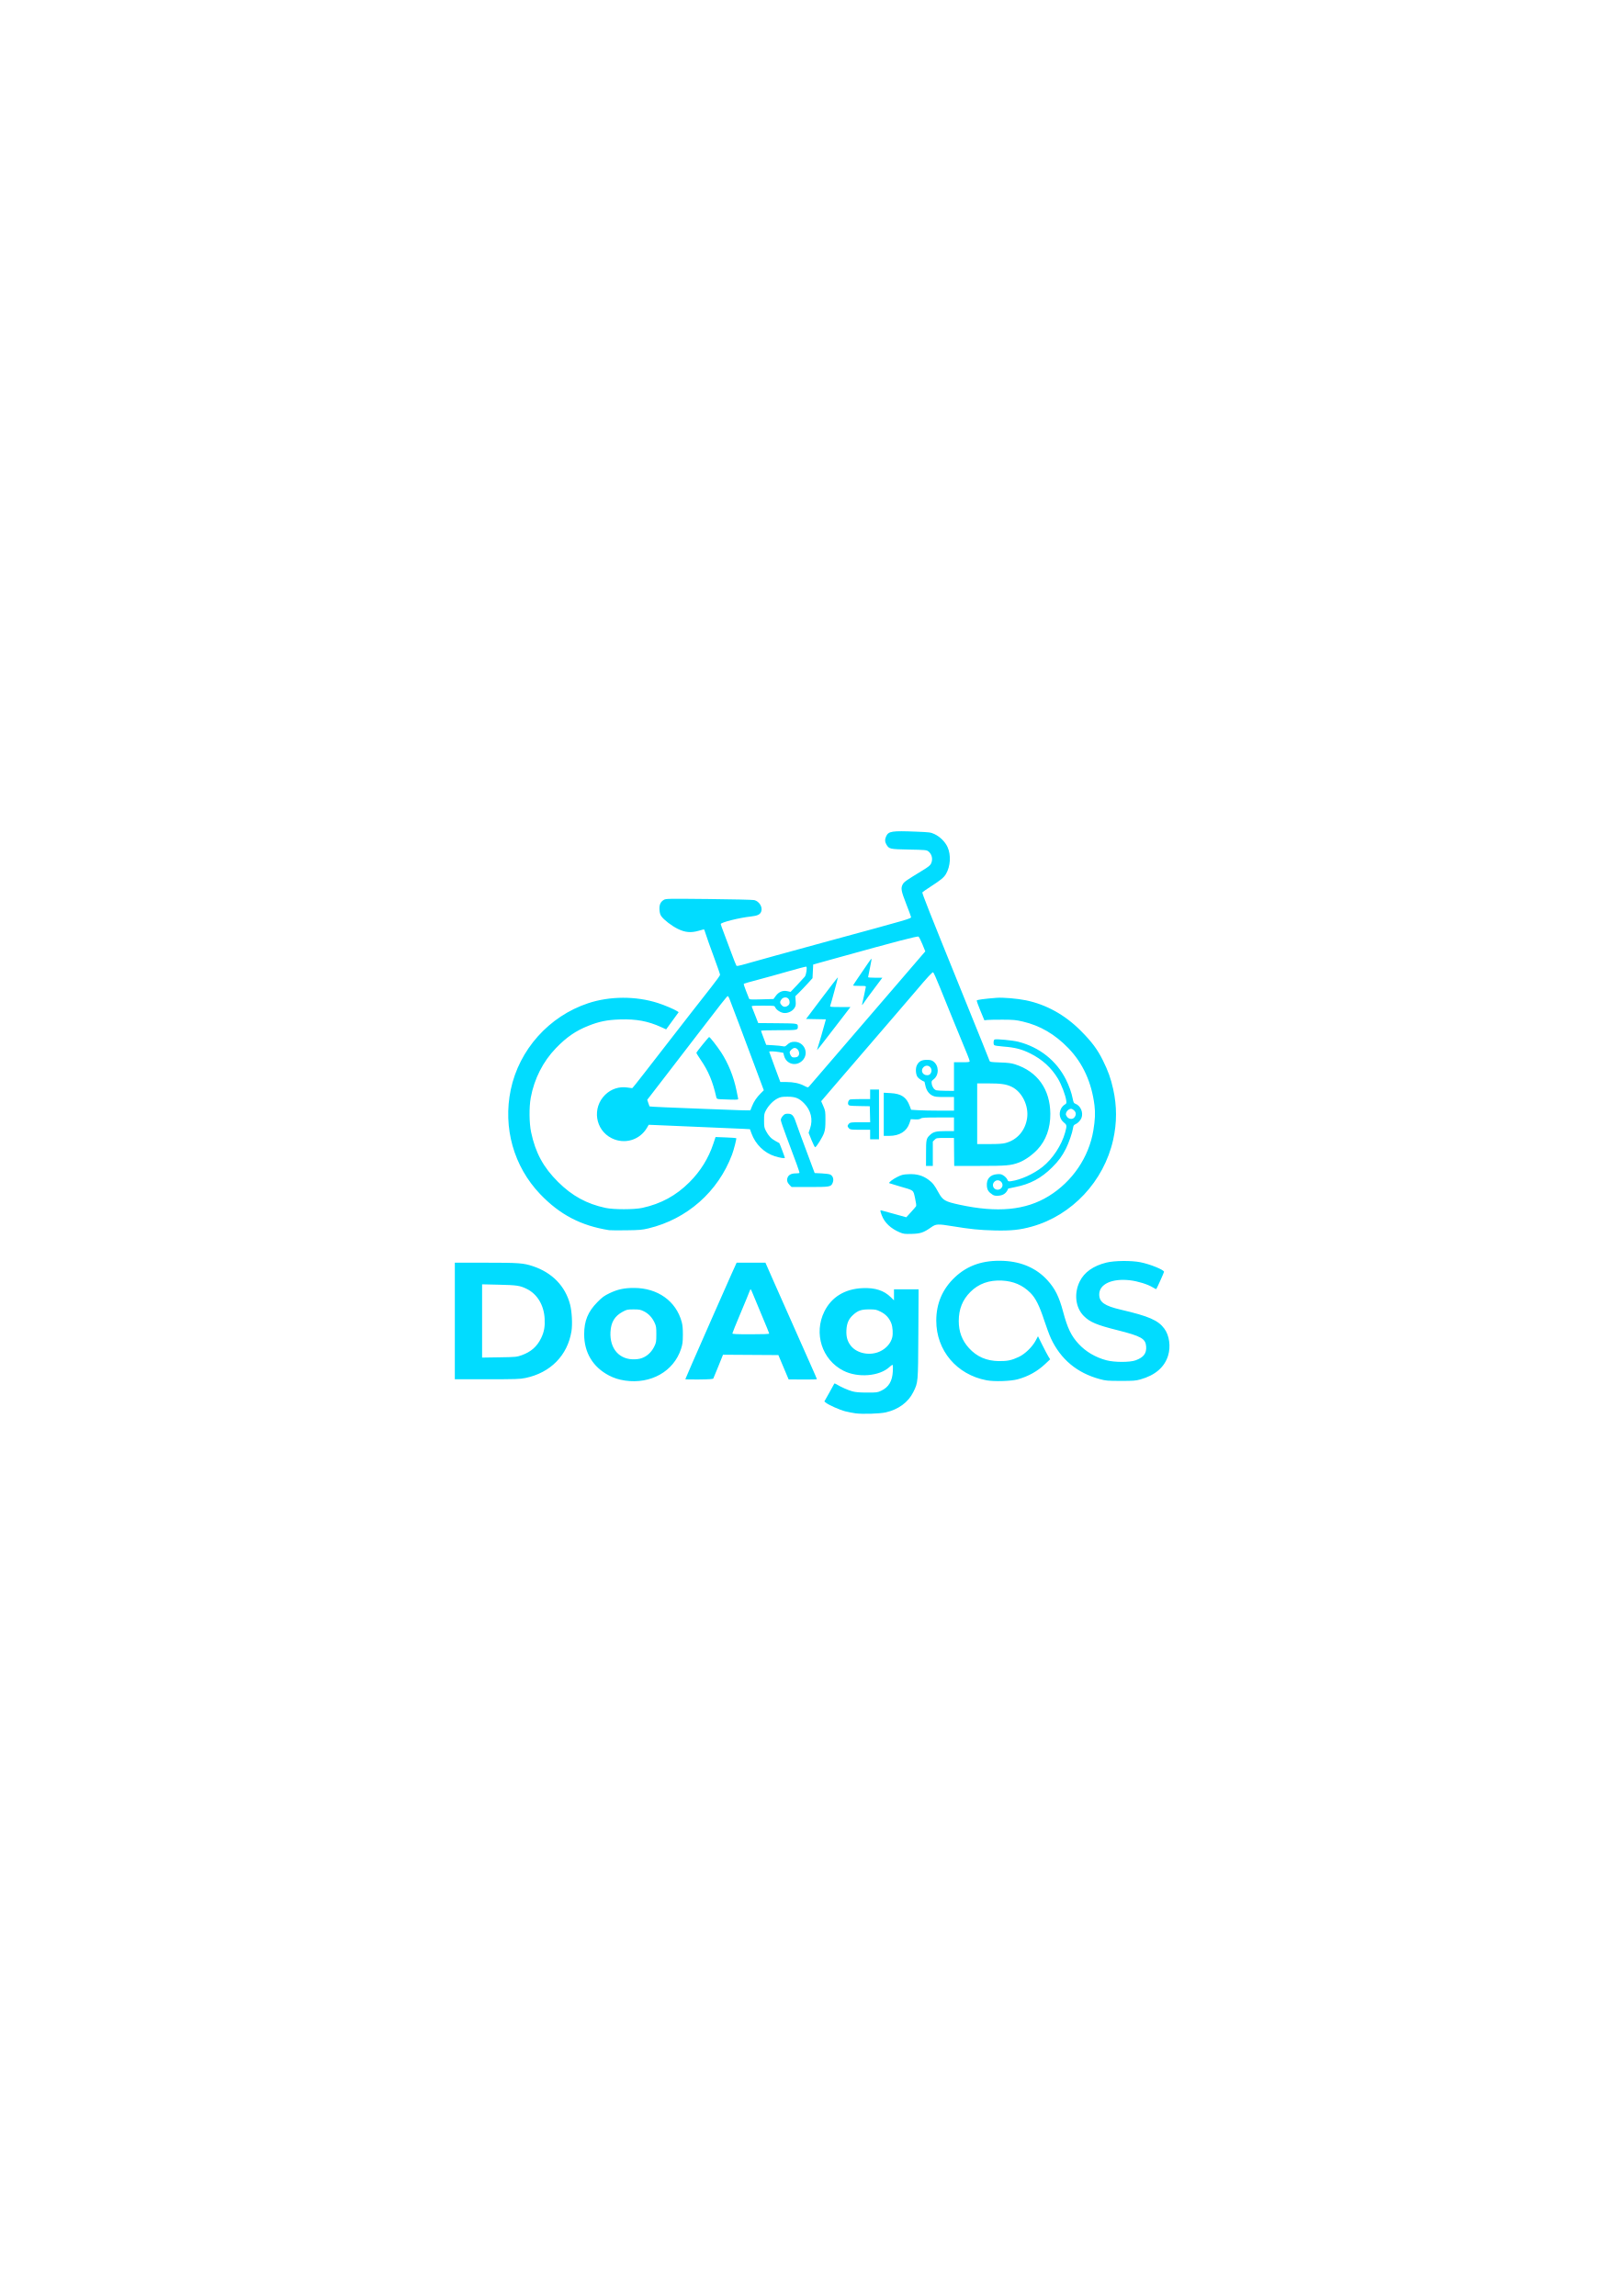
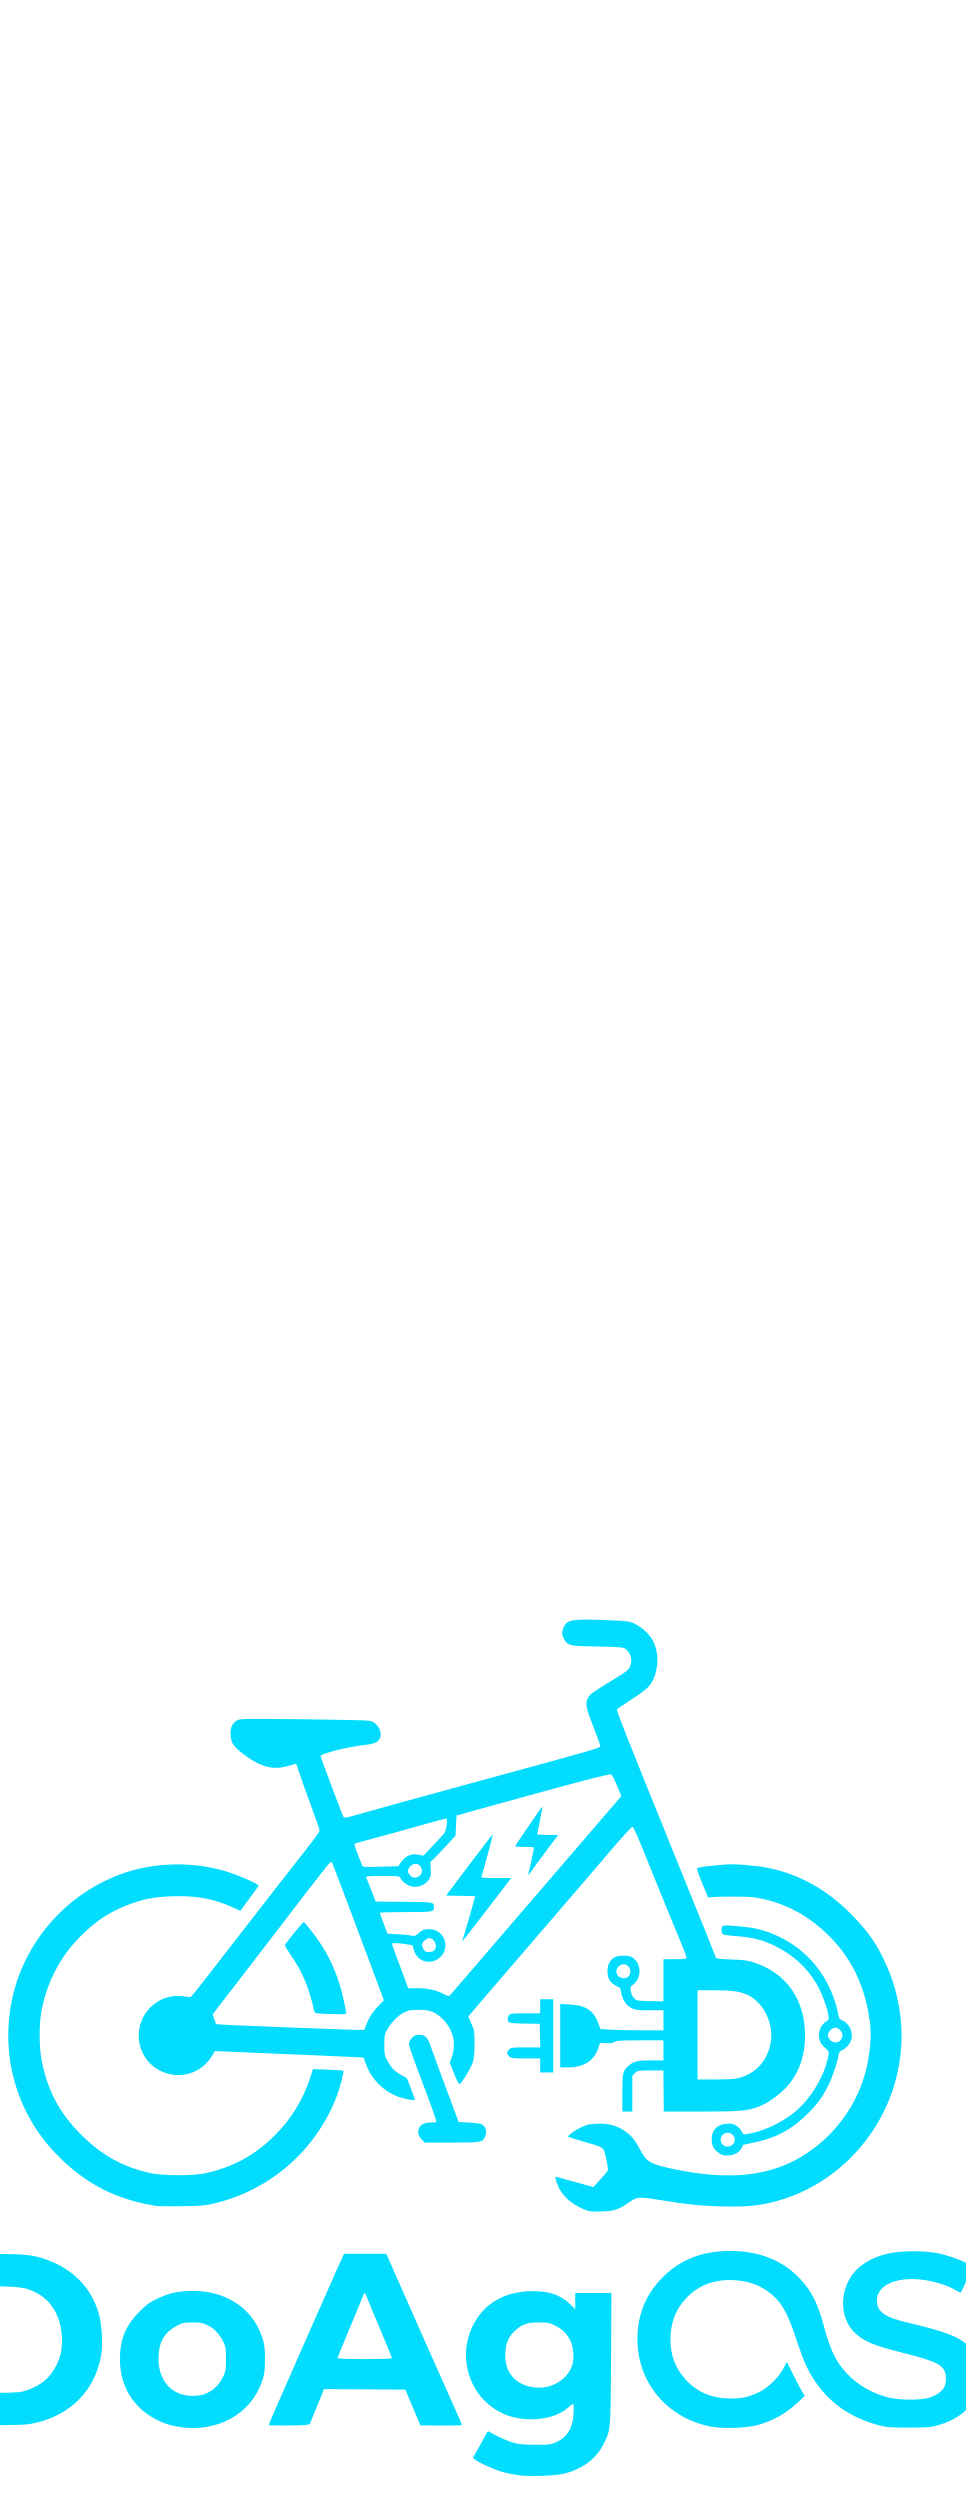
- <svg xmlns="http://www.w3.org/2000/svg" width="210mm" height="297mm" viewBox="0 0 210 297" version="1.1" id="svg1" xml:space="preserve">
-   <defs id="defs1" />
-   <g id="layer1">
-     <path style="fill:#01dcff;fill-opacity:1" d="m 110.64,182.821 c -0.34,-0.046 -0.928,-0.161 -1.307,-0.256 -0.713,-0.179 -2.155,-0.818 -2.512,-1.113 l -0.203,-0.168 0.62,-1.097 c 0.341,-0.603 0.636,-1.139 0.654,-1.19 0.021,-0.058 0.131,-0.033 0.288,0.066 0.53,0.332 1.51,0.767 2.062,0.916 0.422,0.113 0.922,0.155 1.896,0.157 1.245,0.003 1.352,-0.011 1.814,-0.228 0.985,-0.462 1.454,-1.239 1.52,-2.517 0.02,-0.381 0.017,-0.743 -0.006,-0.804 -0.027,-0.073 -0.178,0.014 -0.435,0.25 -1.299,1.198 -4.08,1.42 -5.945,0.474 -2.776,-1.407 -3.876,-4.826 -2.466,-7.668 0.926,-1.867 2.65,-2.919 4.945,-3.017 1.618,-0.07 2.759,0.3 3.656,1.184 l 0.401,0.396 V 167.49 166.776 h 1.592 1.592 l -0.033,5.755 c -0.036,6.408 -0.024,6.266 -0.657,7.55 -0.644,1.306 -1.918,2.244 -3.553,2.617 -0.781,0.178 -3.001,0.248 -3.925,0.123 z m 3.175,-8.011 c 0.81,-0.381 1.399,-1.057 1.582,-1.817 0.117,-0.482 0.061,-1.334 -0.117,-1.803 -0.263,-0.692 -0.717,-1.186 -1.399,-1.522 -0.55,-0.271 -0.653,-0.291 -1.475,-0.291 -1.017,0 -1.445,0.147 -2.07,0.712 -0.575,0.52 -0.822,1.084 -0.866,1.978 -0.043,0.868 0.14,1.49 0.602,2.051 0.81,0.982 2.474,1.289 3.744,0.692 z m -32.981,3.774 c -0.775,-0.113 -1.431,-0.321 -2.076,-0.659 -2.079,-1.089 -3.205,-2.963 -3.205,-5.328 0,-1.733 0.489,-2.924 1.705,-4.156 0.639,-0.647 0.876,-0.821 1.589,-1.163 1.024,-0.492 1.889,-0.678 3.149,-0.677 3.068,0.002 5.447,1.7 6.175,4.409 0.111,0.412 0.152,0.883 0.147,1.676 -0.006,0.938 -0.042,1.208 -0.238,1.808 -0.952,2.908 -3.909,4.577 -7.245,4.091 z m 2.448,-3.02 c 0.587,-0.287 1.059,-0.789 1.373,-1.457 0.209,-0.445 0.232,-0.598 0.232,-1.51 0,-0.912 -0.024,-1.064 -0.232,-1.51 -0.315,-0.672 -0.786,-1.17 -1.385,-1.464 -0.44,-0.216 -0.598,-0.245 -1.337,-0.244 -0.785,0.001 -0.873,0.021 -1.396,0.302 -1.039,0.561 -1.514,1.345 -1.582,2.612 -0.118,2.186 1.176,3.633 3.167,3.54 0.508,-0.024 0.793,-0.09 1.161,-0.27 z m 44.322,2.986 c -3.876,-0.734 -6.513,-3.859 -6.513,-7.717 0,-2.222 0.805,-4.098 2.407,-5.61 1.655,-1.562 3.697,-2.247 6.324,-2.123 2.313,0.11 4.235,0.959 5.633,2.489 1,1.094 1.521,2.14 2.043,4.098 0.566,2.124 1.046,3.119 2.006,4.155 0.932,1.006 2.166,1.734 3.591,2.117 1.022,0.275 3.037,0.279 3.774,0.007 1.043,-0.384 1.433,-0.896 1.367,-1.799 -0.073,-1.004 -0.645,-1.328 -3.712,-2.1 -2.713,-0.683 -3.556,-1.039 -4.356,-1.839 -1.076,-1.076 -1.29,-2.914 -0.519,-4.474 0.587,-1.188 1.76,-2.016 3.449,-2.433 1.043,-0.258 3.211,-0.28 4.39,-0.045 1.26,0.251 3.059,0.981 3.059,1.24 0,0.094 -0.925,2.155 -1.002,2.232 -0.021,0.021 -0.231,-0.082 -0.467,-0.227 -0.637,-0.392 -1.92,-0.79 -2.931,-0.908 -2.316,-0.272 -3.979,0.491 -3.979,1.824 0,1.008 0.678,1.485 2.822,1.984 3.6,0.839 4.799,1.363 5.599,2.448 0.648,0.878 0.847,2.314 0.485,3.487 -0.465,1.504 -1.679,2.549 -3.579,3.079 -0.619,0.173 -0.906,0.195 -2.55,0.193 -1.713,-0.002 -1.916,-0.019 -2.696,-0.23 -2.953,-0.798 -5.07,-2.563 -6.335,-5.283 -0.189,-0.407 -0.571,-1.434 -0.849,-2.283 -0.632,-1.934 -1.13,-2.926 -1.804,-3.598 -1.005,-1.001 -2.179,-1.507 -3.674,-1.583 -1.664,-0.084 -3.026,0.406 -4.086,1.469 -1.019,1.023 -1.498,2.223 -1.501,3.759 -0.002,1.375 0.425,2.515 1.31,3.493 1.019,1.126 2.28,1.675 3.892,1.694 1.077,0.013 1.636,-0.104 2.558,-0.538 0.813,-0.383 1.751,-1.292 2.191,-2.122 l 0.295,-0.557 0.561,1.13 c 0.309,0.622 0.663,1.293 0.787,1.493 l 0.226,0.363 -0.628,0.592 c -1.024,0.966 -2.192,1.618 -3.567,1.992 -0.923,0.251 -3.026,0.319 -4.024,0.13 z m -38.969,-0.141 c 2.3e-5,-0.029 0.401,-0.962 0.891,-2.073 0.49,-1.111 1.664,-3.786 2.61,-5.944 0.946,-2.159 2.038,-4.629 2.427,-5.49 l 0.707,-1.565 1.864,1.5e-4 1.864,1.6e-4 1.096,2.491 c 1.385,3.146 3.709,8.386 4.758,10.723 0.442,0.987 0.804,1.82 0.804,1.852 -2e-5,0.032 -0.824,0.052 -1.83,0.044 l -1.83,-0.014 -0.663,-1.573 -0.663,-1.573 -3.58,-0.023 -3.58,-0.023 -0.594,1.478 c -0.327,0.813 -0.622,1.529 -0.657,1.591 -0.047,0.085 -0.507,0.118 -1.844,0.132 -0.98,0.011 -1.781,-0.004 -1.781,-0.033 z m 10.848,-5.907 c 0,-0.052 -0.399,-1.034 -0.887,-2.183 -0.488,-1.148 -1.014,-2.414 -1.169,-2.813 -0.155,-0.399 -0.308,-0.726 -0.341,-0.728 -0.033,-0.001 -0.104,0.134 -0.159,0.301 -0.055,0.167 -0.574,1.426 -1.153,2.799 -0.579,1.373 -1.053,2.546 -1.053,2.607 0,0.087 0.525,0.111 2.381,0.111 1.64,0 2.381,-0.029 2.381,-0.095 z m -40.658,-1.625 v -7.541 h 3.962 c 4.307,0 4.908,0.044 6.131,0.451 2.503,0.833 4.203,2.588 4.817,4.973 0.235,0.914 0.319,2.553 0.175,3.442 -0.505,3.13 -2.722,5.381 -5.957,6.049 -0.71,0.147 -1.245,0.164 -4.963,0.165 l -4.167,0.001 z m 8.638,4.431 c 1.216,-0.436 2,-1.126 2.528,-2.226 0.385,-0.801 0.506,-1.477 0.449,-2.514 -0.096,-1.752 -0.956,-3.177 -2.32,-3.845 -0.872,-0.427 -1.27,-0.486 -3.585,-0.539 l -2.183,-0.05 v 4.739 4.739 l 2.227,-0.035 c 2.146,-0.034 2.251,-0.044 2.883,-0.27 z m 48.921,-15.888 c -1.175,-0.494 -1.985,-1.26 -2.343,-2.216 -0.223,-0.595 -0.227,-0.682 -0.029,-0.627 0.085,0.024 0.84,0.232 1.679,0.462 l 1.524,0.42 0.592,-0.646 c 0.326,-0.355 0.627,-0.705 0.67,-0.777 0.049,-0.083 -7.2e-4,-0.477 -0.132,-1.058 -0.246,-1.087 -0.084,-0.966 -2.04,-1.532 -0.691,-0.2 -1.273,-0.378 -1.294,-0.396 -0.099,-0.087 0.456,-0.517 1.038,-0.805 0.578,-0.286 0.744,-0.326 1.474,-0.358 1.052,-0.046 1.82,0.169 2.564,0.718 0.542,0.399 0.768,0.689 1.299,1.662 0.541,0.992 0.833,1.162 2.68,1.564 4.938,1.075 8.586,0.726 11.566,-1.106 3.063,-1.884 5.195,-5.019 5.776,-8.498 0.222,-1.325 0.265,-2.278 0.147,-3.231 -0.371,-2.993 -1.499,-5.467 -3.38,-7.413 -1.741,-1.802 -3.661,-2.921 -5.904,-3.443 -0.869,-0.202 -1.195,-0.232 -2.582,-0.238 -0.873,-0.004 -1.765,0.012 -1.982,0.035 l -0.395,0.042 -0.511,-1.231 c -0.281,-0.677 -0.494,-1.276 -0.473,-1.33 0.035,-0.092 1.013,-0.224 2.567,-0.345 0.818,-0.064 2.696,0.095 3.79,0.322 2.628,0.544 5.033,1.873 7.063,3.905 1.454,1.455 2.189,2.438 2.904,3.887 0.671,1.358 1.006,2.295 1.316,3.678 0.497,2.215 0.496,4.367 -0.002,6.588 -1.202,5.36 -5.318,9.754 -10.5,11.209 -1.557,0.437 -2.71,0.556 -4.88,0.502 -1.928,-0.048 -3.059,-0.162 -5.42,-0.55 -1.894,-0.311 -2.106,-0.299 -2.745,0.15 -0.974,0.685 -1.364,0.816 -2.506,0.846 -0.914,0.024 -1.065,0.005 -1.532,-0.191 z M 78.802,159.133 c -3.653,-0.572 -6.401,-2.006 -8.941,-4.667 -3.42,-3.582 -4.83,-8.59 -3.804,-13.505 1.082,-5.182 4.949,-9.507 10.002,-11.185 2.811,-0.933 6.172,-0.946 9.023,-0.033 0.841,0.269 2.134,0.815 2.489,1.052 l 0.204,0.135 -0.81,1.113 -0.81,1.113 -0.644,-0.294 c -1.702,-0.776 -3.215,-1.057 -5.327,-0.99 -1.655,0.052 -2.69,0.261 -4.103,0.826 -1.634,0.654 -2.801,1.459 -4.177,2.881 -1.669,1.726 -2.809,3.968 -3.259,6.411 -0.225,1.222 -0.204,3.287 0.044,4.463 0.564,2.666 1.582,4.544 3.485,6.434 1.824,1.812 3.702,2.839 6.142,3.362 1.064,0.228 3.706,0.225 4.759,-0.004 2.414,-0.527 4.363,-1.588 6.092,-3.316 1.432,-1.431 2.467,-3.099 3.091,-4.981 l 0.288,-0.868 1.316,0.051 c 0.724,0.028 1.335,0.07 1.359,0.094 0.061,0.061 -0.306,1.496 -0.544,2.13 -1.803,4.8 -5.819,8.346 -10.805,9.542 -0.817,0.196 -1.154,0.225 -2.866,0.249 -1.067,0.015 -2.059,0.008 -2.205,-0.015 z m 49.565,-4.6 c -0.506,-0.324 -0.688,-0.6 -0.73,-1.106 -0.076,-0.912 0.406,-1.474 1.321,-1.54 0.441,-0.032 0.563,-0.005 0.856,0.189 0.188,0.124 0.396,0.348 0.462,0.498 0.115,0.26 0.136,0.269 0.517,0.215 1.239,-0.178 2.878,-0.926 4.035,-1.841 1.31,-1.036 2.486,-2.825 2.929,-4.454 0.241,-0.885 0.231,-0.975 -0.138,-1.27 -0.563,-0.449 -0.718,-1.172 -0.389,-1.817 0.096,-0.189 0.299,-0.416 0.449,-0.504 0.258,-0.15 0.271,-0.183 0.221,-0.551 -0.091,-0.672 -0.612,-2.046 -1.063,-2.805 -0.848,-1.425 -2.052,-2.521 -3.619,-3.294 -1.1,-0.543 -1.957,-0.761 -3.425,-0.873 -0.744,-0.057 -1.174,-0.127 -1.22,-0.199 -0.127,-0.2 -0.082,-0.662 0.07,-0.72 0.236,-0.09 2.349,0.115 3.063,0.297 2.738,0.7 4.933,2.445 6.163,4.898 0.4,0.797 0.719,1.7 0.864,2.444 0.099,0.506 0.149,0.604 0.343,0.674 0.678,0.244 1.061,1.131 0.795,1.837 -0.121,0.321 -0.479,0.693 -0.79,0.822 -0.202,0.084 -0.256,0.174 -0.307,0.512 -0.087,0.583 -0.54,1.894 -0.905,2.619 -0.489,0.972 -0.96,1.617 -1.778,2.43 -1.425,1.418 -2.866,2.186 -4.81,2.565 -0.483,0.094 -0.881,0.179 -0.885,0.19 -0.232,0.597 -0.626,0.882 -1.275,0.924 -0.373,0.024 -0.555,-0.009 -0.755,-0.138 z m 1.102,-0.81 c 0.569,-0.569 -0.267,-1.418 -0.854,-0.867 -0.406,0.382 -0.144,1.043 0.413,1.043 0.147,0 0.343,-0.078 0.441,-0.176 z m 9.457,-9.15 c 0.327,-0.372 0.267,-0.769 -0.156,-1.047 -0.18,-0.118 -0.262,-0.124 -0.471,-0.038 -0.241,0.1 -0.452,0.408 -0.452,0.658 0,0.064 0.082,0.221 0.183,0.349 0.219,0.278 0.684,0.318 0.896,0.078 z m -36.799,8.721 c -0.317,-0.317 -0.403,-0.643 -0.26,-0.987 0.143,-0.346 0.498,-0.523 1.046,-0.523 0.242,0 0.458,-0.03 0.48,-0.066 0.041,-0.068 -0.411,-1.325 -1.689,-4.709 -0.397,-1.05 -0.721,-2.011 -0.721,-2.137 0,-0.128 0.113,-0.355 0.257,-0.517 0.221,-0.247 0.315,-0.288 0.669,-0.288 0.521,0 0.74,0.231 1.017,1.075 0.167,0.509 0.902,2.5 2.158,5.848 l 0.281,0.75 0.918,0.044 c 0.505,0.024 1.006,0.095 1.114,0.156 0.369,0.211 0.48,0.668 0.271,1.125 -0.206,0.452 -0.39,0.483 -2.94,0.483 h -2.348 z m 17.641,-4.117 c 0,-1.77 0.028,-1.903 0.499,-2.35 0.443,-0.421 0.801,-0.512 2.011,-0.512 h 1.105 v -0.882 -0.882 h -2.053 c -1.725,0 -2.085,0.022 -2.251,0.139 -0.142,0.099 -0.352,0.131 -0.738,0.11 l -0.54,-0.029 -0.176,0.522 c -0.356,1.058 -1.286,1.639 -2.624,1.639 H 114.3 v -2.791 -2.791 l 0.881,0.049 c 1.383,0.076 2.046,0.518 2.468,1.646 l 0.191,0.51 0.934,0.057 c 0.514,0.031 1.761,0.057 2.772,0.057 h 1.838 v -0.882 -0.882 h -1.207 c -1.034,0 -1.26,-0.026 -1.578,-0.179 -0.469,-0.227 -0.803,-0.706 -0.919,-1.316 -0.05,-0.262 -0.1,-0.479 -0.112,-0.482 -0.255,-0.08 -0.755,-0.416 -0.889,-0.598 -0.248,-0.337 -0.299,-1.099 -0.102,-1.515 0.244,-0.515 0.603,-0.716 1.278,-0.716 0.452,0 0.632,0.042 0.849,0.197 0.758,0.541 0.77,1.787 0.023,2.337 -0.242,0.179 -0.267,0.237 -0.225,0.545 0.055,0.415 0.306,0.775 0.596,0.857 0.117,0.033 0.679,0.063 1.249,0.068 l 1.036,0.009 v -1.852 -1.852 h 1.014 c 0.847,0 1.014,-0.022 1.014,-0.134 0,-0.073 -0.135,-0.46 -0.301,-0.86 -1.001,-2.419 -2.908,-7.09 -3.563,-8.729 -0.422,-1.055 -0.812,-1.918 -0.867,-1.918 -0.129,-10e-4 -0.743,0.666 -2.236,2.429 -0.655,0.773 -1.845,2.163 -2.646,3.088 -1.916,2.216 -5.717,6.636 -7.869,9.151 l -1.722,2.013 0.275,0.633 c 0.262,0.602 0.275,0.689 0.275,1.779 0,0.899 -0.037,1.261 -0.173,1.676 -0.166,0.509 -0.966,1.806 -1.152,1.868 -0.049,0.016 -0.261,-0.398 -0.471,-0.92 l -0.381,-0.95 0.193,-0.572 c 0.391,-1.161 0.109,-2.337 -0.779,-3.245 -0.647,-0.661 -1.125,-0.852 -2.131,-0.852 -0.71,0 -0.905,0.033 -1.279,0.216 -0.545,0.267 -1.15,0.875 -1.499,1.507 -0.244,0.443 -0.265,0.546 -0.265,1.361 6.1e-5,0.791 0.025,0.929 0.242,1.342 0.339,0.644 0.684,1.008 1.229,1.3 0.258,0.138 0.483,0.263 0.5,0.276 0.045,0.036 0.718,1.824 0.718,1.908 0,0.101 -0.658,-0.006 -1.308,-0.213 -1.372,-0.438 -2.495,-1.539 -3.01,-2.951 l -0.198,-0.543 -0.983,-0.053 c -0.829,-0.045 -4.723,-0.212 -10.779,-0.463 l -1.329,-0.055 -0.231,0.394 c -0.933,1.593 -2.901,2.172 -4.561,1.342 -2.142,-1.072 -2.566,-3.94 -0.831,-5.627 0.767,-0.746 1.803,-1.084 2.856,-0.931 0.315,0.046 0.599,0.084 0.631,0.085 0.032,9.8e-4 0.724,-0.861 1.539,-1.916 0.814,-1.055 2.254,-2.91 3.199,-4.123 0.945,-1.213 2.302,-2.959 3.016,-3.881 0.713,-0.922 1.817,-2.331 2.452,-3.131 0.635,-0.8 1.156,-1.527 1.156,-1.614 6.97e-4,-0.087 -0.371,-1.159 -0.825,-2.381 -0.454,-1.223 -0.912,-2.511 -1.017,-2.862 -0.105,-0.352 -0.215,-0.639 -0.245,-0.639 -0.03,0 -0.334,0.083 -0.675,0.185 -0.985,0.293 -1.771,0.222 -2.712,-0.246 -0.794,-0.395 -1.78,-1.152 -2.118,-1.626 -0.148,-0.207 -0.216,-0.445 -0.241,-0.831 -0.041,-0.643 0.117,-1.018 0.54,-1.281 0.277,-0.172 0.392,-0.175 5.839,-0.12 3.056,0.031 5.703,0.093 5.882,0.138 0.643,0.162 1.099,0.908 0.899,1.471 -0.14,0.392 -0.478,0.558 -1.324,0.649 -1.522,0.163 -3.914,0.763 -3.914,0.981 0,0.056 0.177,0.56 0.393,1.119 0.216,0.559 0.656,1.732 0.977,2.605 0.321,0.873 0.619,1.624 0.662,1.668 0.047,0.049 0.334,0.006 0.721,-0.106 1.139,-0.331 6.969,-1.939 11.094,-3.061 10.862,-2.954 10.76,-2.924 10.76,-3.146 0,-0.058 -0.278,-0.814 -0.617,-1.68 -0.661,-1.685 -0.723,-2.034 -0.454,-2.541 0.165,-0.311 0.443,-0.506 2.583,-1.808 0.713,-0.434 0.972,-0.643 1.08,-0.871 0.271,-0.571 0.117,-1.24 -0.367,-1.597 -0.221,-0.162 -0.418,-0.18 -2.493,-0.22 -2.489,-0.049 -2.556,-0.064 -2.91,-0.644 -0.209,-0.342 -0.219,-0.686 -0.033,-1.079 0.311,-0.655 0.737,-0.72 3.873,-0.594 1.738,0.07 1.883,0.089 2.359,0.309 0.713,0.33 1.399,1.006 1.703,1.68 0.469,1.037 0.385,2.483 -0.2,3.482 -0.27,0.461 -0.649,0.774 -1.977,1.632 -0.564,0.364 -1.049,0.702 -1.079,0.75 -0.059,0.095 0.901,2.519 4.928,12.456 2.691,6.641 3.685,9.107 3.772,9.36 0.041,0.121 0.254,0.15 1.357,0.187 1.019,0.034 1.444,0.087 1.925,0.24 2.898,0.922 4.546,3.229 4.569,6.397 0.014,1.854 -0.562,3.452 -1.668,4.629 -0.679,0.722 -1.638,1.394 -2.398,1.679 -1.036,0.389 -1.603,0.438 -5.08,0.438 h -3.282 l -0.005,-0.198 c -0.003,-0.109 -0.01,-0.923 -0.017,-1.808 l -0.013,-1.61 h -1.135 c -1.108,0 -1.14,0.005 -1.367,0.233 l -0.233,0.233 v 1.575 1.575 h -0.441 -0.441 z m 10.272,-1.321 c 1.506,-0.392 2.559,-1.599 2.798,-3.206 0.238,-1.603 -0.646,-3.412 -1.984,-4.062 -0.714,-0.346 -1.392,-0.445 -3.081,-0.445 l -1.389,-6.7e-4 v 3.925 3.925 h 1.569 c 1.125,0 1.716,-0.038 2.088,-0.135 z m -32.782,-4.752 c 0.255,-0.637 0.594,-1.14 1.125,-1.671 l 0.402,-0.402 -1.028,-2.76 c -1.373,-3.688 -3.288,-8.776 -3.437,-9.132 -0.066,-0.158 -0.156,-0.287 -0.201,-0.287 -0.086,0 -0.978,1.132 -3.823,4.851 -0.946,1.237 -2.815,3.669 -4.153,5.405 l -2.433,3.156 0.139,0.416 c 0.076,0.229 0.148,0.427 0.159,0.441 0.029,0.036 2.882,0.164 7.274,0.325 2.062,0.076 4.026,0.15 4.366,0.165 0.34,0.015 0.794,0.024 1.009,0.021 l 0.392,-0.007 z m -4.101,-0.91 c -0.419,-0.029 -0.468,-0.055 -0.516,-0.27 -0.463,-2.046 -1.028,-3.393 -2.035,-4.853 -0.312,-0.453 -0.556,-0.857 -0.541,-0.898 0.055,-0.152 1.581,-2.027 1.65,-2.027 0.106,0 1.029,1.178 1.555,1.984 0.92,1.411 1.618,3.142 1.98,4.912 0.102,0.5 0.2,0.979 0.217,1.064 0.029,0.14 -0.055,0.153 -0.908,0.138 -0.517,-0.009 -1.148,-0.031 -1.402,-0.049 z m 11.517,-1.692 c 0.712,-0.823 9.69,-11.259 11.646,-13.538 1.377,-1.604 2.694,-3.138 2.928,-3.408 l 0.424,-0.491 -0.37,-0.91 c -0.203,-0.501 -0.433,-0.95 -0.509,-0.998 -0.142,-0.089 -2.816,0.608 -10.356,2.702 l -3.263,0.906 -0.044,0.884 -0.044,0.884 -0.632,0.697 c -0.348,0.383 -0.848,0.909 -1.112,1.167 l -0.48,0.47 0.043,0.604 c 0.037,0.512 0.014,0.65 -0.148,0.913 -0.263,0.425 -0.866,0.71 -1.381,0.652 -0.434,-0.049 -0.963,-0.398 -1.117,-0.736 -0.096,-0.211 -0.099,-0.211 -1.591,-0.211 -1.39,0 -1.49,0.011 -1.428,0.154 0.036,0.085 0.236,0.591 0.444,1.124 l 0.377,0.97 2.494,0.023 c 2.656,0.025 2.631,0.021 2.634,0.466 0.003,0.426 -0.057,0.437 -2.486,0.437 -1.251,0 -2.275,0.03 -2.275,0.066 1.37e-4,0.036 0.151,0.463 0.335,0.948 l 0.334,0.882 0.922,0.053 c 0.507,0.029 1.053,0.084 1.214,0.122 0.245,0.058 0.33,0.034 0.529,-0.152 0.345,-0.322 0.576,-0.42 0.99,-0.42 1.293,0 1.932,1.522 1.021,2.433 -0.801,0.801 -2.072,0.472 -2.362,-0.61 l -0.107,-0.4 -0.542,-0.094 c -0.577,-0.101 -1.277,-0.126 -1.277,-0.046 0,0.026 0.324,0.919 0.719,1.984 l 0.719,1.936 h 0.806 c 0.884,0 1.643,0.16 2.254,0.476 0.506,0.261 0.517,0.262 0.691,0.061 z m 1.009,-4.728 c 0.051,-0.092 0.964,-3.236 1.068,-3.677 l 0.057,-0.24 -1.277,-0.024 -1.277,-0.024 2.042,-2.71 c 1.123,-1.491 2.056,-2.696 2.074,-2.679 0.028,0.028 -0.882,3.398 -1.003,3.714 -0.043,0.113 0.139,0.131 1.287,0.131 h 1.337 l -1.063,1.389 c -2.712,3.545 -3.428,4.454 -3.243,4.12 z m 5.831,-5.928 c 0.026,-0.085 0.129,-0.551 0.229,-1.036 0.1,-0.485 0.202,-0.971 0.225,-1.08 0.042,-0.195 0.028,-0.198 -0.797,-0.198 -0.462,0 -0.84,-0.023 -0.84,-0.052 0,-0.045 0.627,-0.978 1.991,-2.965 0.19,-0.277 0.368,-0.505 0.395,-0.507 0.027,-0.002 -0.061,0.522 -0.196,1.165 -0.135,0.643 -0.246,1.198 -0.248,1.235 -0.002,0.036 0.413,0.066 0.922,0.066 h 0.925 l -1.043,1.389 c -0.574,0.764 -1.154,1.558 -1.289,1.764 -0.263,0.399 -0.352,0.471 -0.276,0.22 z m 8.824,9.042 c 0.456,-0.651 -0.319,-1.386 -0.893,-0.847 -0.423,0.398 -0.143,1.043 0.452,1.043 0.214,0 0.344,-0.058 0.441,-0.196 z m -17.134,-2.243 c 0.354,-0.321 0.05,-1.089 -0.431,-1.089 -0.238,0 -0.642,0.362 -0.642,0.575 0,0.173 0.167,0.504 0.3,0.592 0.173,0.115 0.608,0.071 0.774,-0.079 z m -1.228,-6.621 c 0.191,-0.172 0.199,-0.538 0.017,-0.798 -0.201,-0.287 -0.675,-0.268 -0.915,0.036 -0.242,0.308 -0.231,0.522 0.042,0.794 0.246,0.246 0.559,0.234 0.855,-0.033 z m -1.647,-1.193 c 0.387,-0.533 0.924,-0.752 1.513,-0.617 l 0.408,0.093 0.833,-0.876 c 0.458,-0.482 0.911,-0.975 1.007,-1.097 0.185,-0.235 0.329,-1.215 0.19,-1.293 -0.043,-0.024 -1.089,0.249 -2.326,0.606 -1.237,0.357 -3.023,0.852 -3.969,1.1 -0.946,0.248 -1.749,0.477 -1.784,0.508 -0.035,0.032 0.088,0.434 0.274,0.893 0.186,0.46 0.364,0.909 0.395,1 0.053,0.153 0.156,0.161 1.613,0.122 l 1.556,-0.042 z m 12.208,17.926 v -0.617 h -1.279 c -1.161,0 -1.295,-0.016 -1.455,-0.176 -0.097,-0.097 -0.176,-0.236 -0.176,-0.309 0,-0.073 0.079,-0.212 0.176,-0.309 0.16,-0.16 0.294,-0.176 1.458,-0.176 h 1.282 l -0.025,-1.036 -0.025,-1.036 -1.343,-0.024 c -1.217,-0.022 -1.352,-0.04 -1.433,-0.193 -0.111,-0.207 0.012,-0.573 0.219,-0.653 0.08,-0.031 0.699,-0.056 1.374,-0.056 h 1.228 v -0.617 -0.617 h 0.573 0.573 v 3.219 3.219 h -0.573 -0.573 z" id="path1" />
+ <svg xmlns="http://www.w3.org/2000/svg" viewBox="65 -35 85 220" version="1.1">
+   <g>
+     <path style="fill:#01dcff;fill-opacity:1" d="m 110.64,182.821 c -0.34,-0.046 -0.928,-0.161 -1.307,-0.256 -0.713,-0.179 -2.155,-0.818 -2.512,-1.113 l -0.203,-0.168 0.62,-1.097 c 0.341,-0.603 0.636,-1.139 0.654,-1.19 0.021,-0.058 0.131,-0.033 0.288,0.066 0.53,0.332 1.51,0.767 2.062,0.916 0.422,0.113 0.922,0.155 1.896,0.157 1.245,0.003 1.352,-0.011 1.814,-0.228 0.985,-0.462 1.454,-1.239 1.52,-2.517 0.02,-0.381 0.017,-0.743 -0.006,-0.804 -0.027,-0.073 -0.178,0.014 -0.435,0.25 -1.299,1.198 -4.08,1.42 -5.945,0.474 -2.776,-1.407 -3.876,-4.826 -2.466,-7.668 0.926,-1.867 2.65,-2.919 4.945,-3.017 1.618,-0.07 2.759,0.3 3.656,1.184 l 0.401,0.396 V 167.49 166.776 h 1.592 1.592 l -0.033,5.755 c -0.036,6.408 -0.024,6.266 -0.657,7.55 -0.644,1.306 -1.918,2.244 -3.553,2.617 -0.781,0.178 -3.001,0.248 -3.925,0.123 z m 3.175,-8.011 c 0.81,-0.381 1.399,-1.057 1.582,-1.817 0.117,-0.482 0.061,-1.334 -0.117,-1.803 -0.263,-0.692 -0.717,-1.186 -1.399,-1.522 -0.55,-0.271 -0.653,-0.291 -1.475,-0.291 -1.017,0 -1.445,0.147 -2.07,0.712 -0.575,0.52 -0.822,1.084 -0.866,1.978 -0.043,0.868 0.14,1.49 0.602,2.051 0.81,0.982 2.474,1.289 3.744,0.692 z m -32.981,3.774 c -0.775,-0.113 -1.431,-0.321 -2.076,-0.659 -2.079,-1.089 -3.205,-2.963 -3.205,-5.328 0,-1.733 0.489,-2.924 1.705,-4.156 0.639,-0.647 0.876,-0.821 1.589,-1.163 1.024,-0.492 1.889,-0.678 3.149,-0.677 3.068,0.002 5.447,1.7 6.175,4.409 0.111,0.412 0.152,0.883 0.147,1.676 -0.006,0.938 -0.042,1.208 -0.238,1.808 -0.952,2.908 -3.909,4.577 -7.245,4.091 z m 2.448,-3.02 c 0.587,-0.287 1.059,-0.789 1.373,-1.457 0.209,-0.445 0.232,-0.598 0.232,-1.51 0,-0.912 -0.024,-1.064 -0.232,-1.51 -0.315,-0.672 -0.786,-1.17 -1.385,-1.464 -0.44,-0.216 -0.598,-0.245 -1.337,-0.244 -0.785,0.001 -0.873,0.021 -1.396,0.302 -1.039,0.561 -1.514,1.345 -1.582,2.612 -0.118,2.186 1.176,3.633 3.167,3.54 0.508,-0.024 0.793,-0.09 1.161,-0.27 z m 44.322,2.986 c -3.876,-0.734 -6.513,-3.859 -6.513,-7.717 0,-2.222 0.805,-4.098 2.407,-5.61 1.655,-1.562 3.697,-2.247 6.324,-2.123 2.313,0.11 4.235,0.959 5.633,2.489 1,1.094 1.521,2.14 2.043,4.098 0.566,2.124 1.046,3.119 2.006,4.155 0.932,1.006 2.166,1.734 3.591,2.117 1.022,0.275 3.037,0.279 3.774,0.007 1.043,-0.384 1.433,-0.896 1.367,-1.799 -0.073,-1.004 -0.645,-1.328 -3.712,-2.1 -2.713,-0.683 -3.556,-1.039 -4.356,-1.839 -1.076,-1.076 -1.29,-2.914 -0.519,-4.474 0.587,-1.188 1.76,-2.016 3.449,-2.433 1.043,-0.258 3.211,-0.28 4.39,-0.045 1.26,0.251 3.059,0.981 3.059,1.24 0,0.094 -0.925,2.155 -1.002,2.232 -0.021,0.021 -0.231,-0.082 -0.467,-0.227 -0.637,-0.392 -1.92,-0.79 -2.931,-0.908 -2.316,-0.272 -3.979,0.491 -3.979,1.824 0,1.008 0.678,1.485 2.822,1.984 3.6,0.839 4.799,1.363 5.599,2.448 0.648,0.878 0.847,2.314 0.485,3.487 -0.465,1.504 -1.679,2.549 -3.579,3.079 -0.619,0.173 -0.906,0.195 -2.55,0.193 -1.713,-0.002 -1.916,-0.019 -2.696,-0.23 -2.953,-0.798 -5.07,-2.563 -6.335,-5.283 -0.189,-0.407 -0.571,-1.434 -0.849,-2.283 -0.632,-1.934 -1.13,-2.926 -1.804,-3.598 -1.005,-1.001 -2.179,-1.507 -3.674,-1.583 -1.664,-0.084 -3.026,0.406 -4.086,1.469 -1.019,1.023 -1.498,2.223 -1.501,3.759 -0.002,1.375 0.425,2.515 1.31,3.493 1.019,1.126 2.28,1.675 3.892,1.694 1.077,0.013 1.636,-0.104 2.558,-0.538 0.813,-0.383 1.751,-1.292 2.191,-2.122 l 0.295,-0.557 0.561,1.13 c 0.309,0.622 0.663,1.293 0.787,1.493 l 0.226,0.363 -0.628,0.592 c -1.024,0.966 -2.192,1.618 -3.567,1.992 -0.923,0.251 -3.026,0.319 -4.024,0.13 z m -38.969,-0.141 c 2.3e-5,-0.029 0.401,-0.962 0.891,-2.073 0.49,-1.111 1.664,-3.786 2.61,-5.944 0.946,-2.159 2.038,-4.629 2.427,-5.49 l 0.707,-1.565 1.864,1.5e-4 1.864,1.6e-4 1.096,2.491 c 1.385,3.146 3.709,8.386 4.758,10.723 0.442,0.987 0.804,1.82 0.804,1.852 -2e-5,0.032 -0.824,0.052 -1.83,0.044 l -1.83,-0.014 -0.663,-1.573 -0.663,-1.573 -3.58,-0.023 -3.58,-0.023 -0.594,1.478 c -0.327,0.813 -0.622,1.529 -0.657,1.591 -0.047,0.085 -0.507,0.118 -1.844,0.132 -0.98,0.011 -1.781,-0.004 -1.781,-0.033 z m 10.848,-5.907 c 0,-0.052 -0.399,-1.034 -0.887,-2.183 -0.488,-1.148 -1.014,-2.414 -1.169,-2.813 -0.155,-0.399 -0.308,-0.726 -0.341,-0.728 -0.033,-0.001 -0.104,0.134 -0.159,0.301 -0.055,0.167 -0.574,1.426 -1.153,2.799 -0.579,1.373 -1.053,2.546 -1.053,2.607 0,0.087 0.525,0.111 2.381,0.111 1.64,0 2.381,-0.029 2.381,-0.095 z m -40.658,-1.625 v -7.541 h 3.962 c 4.307,0 4.908,0.044 6.131,0.451 2.503,0.833 4.203,2.588 4.817,4.973 0.235,0.914 0.319,2.553 0.175,3.442 -0.505,3.13 -2.722,5.381 -5.957,6.049 -0.71,0.147 -1.245,0.164 -4.963,0.165 l -4.167,0.001 z m 8.638,4.431 c 1.216,-0.436 2,-1.126 2.528,-2.226 0.385,-0.801 0.506,-1.477 0.449,-2.514 -0.096,-1.752 -0.956,-3.177 -2.32,-3.845 -0.872,-0.427 -1.27,-0.486 -3.585,-0.539 l -2.183,-0.05 v 4.739 4.739 l 2.227,-0.035 c 2.146,-0.034 2.251,-0.044 2.883,-0.27 z m 48.921,-15.888 c -1.175,-0.494 -1.985,-1.26 -2.343,-2.216 -0.223,-0.595 -0.227,-0.682 -0.029,-0.627 0.085,0.024 0.84,0.232 1.679,0.462 l 1.524,0.42 0.592,-0.646 c 0.326,-0.355 0.627,-0.705 0.67,-0.777 0.049,-0.083 -7.2e-4,-0.477 -0.132,-1.058 -0.246,-1.087 -0.084,-0.966 -2.04,-1.532 -0.691,-0.2 -1.273,-0.378 -1.294,-0.396 -0.099,-0.087 0.456,-0.517 1.038,-0.805 0.578,-0.286 0.744,-0.326 1.474,-0.358 1.052,-0.046 1.82,0.169 2.564,0.718 0.542,0.399 0.768,0.689 1.299,1.662 0.541,0.992 0.833,1.162 2.68,1.564 4.938,1.075 8.586,0.726 11.566,-1.106 3.063,-1.884 5.195,-5.019 5.776,-8.498 0.222,-1.325 0.265,-2.278 0.147,-3.231 -0.371,-2.993 -1.499,-5.467 -3.38,-7.413 -1.741,-1.802 -3.661,-2.921 -5.904,-3.443 -0.869,-0.202 -1.195,-0.232 -2.582,-0.238 -0.873,-0.004 -1.765,0.012 -1.982,0.035 l -0.395,0.042 -0.511,-1.231 c -0.281,-0.677 -0.494,-1.276 -0.473,-1.33 0.035,-0.092 1.013,-0.224 2.567,-0.345 0.818,-0.064 2.696,0.095 3.79,0.322 2.628,0.544 5.033,1.873 7.063,3.905 1.454,1.455 2.189,2.438 2.904,3.887 0.671,1.358 1.006,2.295 1.316,3.678 0.497,2.215 0.496,4.367 -0.002,6.588 -1.202,5.36 -5.318,9.754 -10.5,11.209 -1.557,0.437 -2.71,0.556 -4.88,0.502 -1.928,-0.048 -3.059,-0.162 -5.42,-0.55 -1.894,-0.311 -2.106,-0.299 -2.745,0.15 -0.974,0.685 -1.364,0.816 -2.506,0.846 -0.914,0.024 -1.065,0.005 -1.532,-0.191 z M 78.802,159.133 c -3.653,-0.572 -6.401,-2.006 -8.941,-4.667 -3.42,-3.582 -4.83,-8.59 -3.804,-13.505 1.082,-5.182 4.949,-9.507 10.002,-11.185 2.811,-0.933 6.172,-0.946 9.023,-0.033 0.841,0.269 2.134,0.815 2.489,1.052 l 0.204,0.135 -0.81,1.113 -0.81,1.113 -0.644,-0.294 c -1.702,-0.776 -3.215,-1.057 -5.327,-0.99 -1.655,0.052 -2.69,0.261 -4.103,0.826 -1.634,0.654 -2.801,1.459 -4.177,2.881 -1.669,1.726 -2.809,3.968 -3.259,6.411 -0.225,1.222 -0.204,3.287 0.044,4.463 0.564,2.666 1.582,4.544 3.485,6.434 1.824,1.812 3.702,2.839 6.142,3.362 1.064,0.228 3.706,0.225 4.759,-0.004 2.414,-0.527 4.363,-1.588 6.092,-3.316 1.432,-1.431 2.467,-3.099 3.091,-4.981 l 0.288,-0.868 1.316,0.051 c 0.724,0.028 1.335,0.07 1.359,0.094 0.061,0.061 -0.306,1.496 -0.544,2.13 -1.803,4.8 -5.819,8.346 -10.805,9.542 -0.817,0.196 -1.154,0.225 -2.866,0.249 -1.067,0.015 -2.059,0.008 -2.205,-0.015 z m 49.565,-4.6 c -0.506,-0.324 -0.688,-0.6 -0.73,-1.106 -0.076,-0.912 0.406,-1.474 1.321,-1.54 0.441,-0.032 0.563,-0.005 0.856,0.189 0.188,0.124 0.396,0.348 0.462,0.498 0.115,0.26 0.136,0.269 0.517,0.215 1.239,-0.178 2.878,-0.926 4.035,-1.841 1.31,-1.036 2.486,-2.825 2.929,-4.454 0.241,-0.885 0.231,-0.975 -0.138,-1.27 -0.563,-0.449 -0.718,-1.172 -0.389,-1.817 0.096,-0.189 0.299,-0.416 0.449,-0.504 0.258,-0.15 0.271,-0.183 0.221,-0.551 -0.091,-0.672 -0.612,-2.046 -1.063,-2.805 -0.848,-1.425 -2.052,-2.521 -3.619,-3.294 -1.1,-0.543 -1.957,-0.761 -3.425,-0.873 -0.744,-0.057 -1.174,-0.127 -1.22,-0.199 -0.127,-0.2 -0.082,-0.662 0.07,-0.72 0.236,-0.09 2.349,0.115 3.063,0.297 2.738,0.7 4.933,2.445 6.163,4.898 0.4,0.797 0.719,1.7 0.864,2.444 0.099,0.506 0.149,0.604 0.343,0.674 0.678,0.244 1.061,1.131 0.795,1.837 -0.121,0.321 -0.479,0.693 -0.79,0.822 -0.202,0.084 -0.256,0.174 -0.307,0.512 -0.087,0.583 -0.54,1.894 -0.905,2.619 -0.489,0.972 -0.96,1.617 -1.778,2.43 -1.425,1.418 -2.866,2.186 -4.81,2.565 -0.483,0.094 -0.881,0.179 -0.885,0.19 -0.232,0.597 -0.626,0.882 -1.275,0.924 -0.373,0.024 -0.555,-0.009 -0.755,-0.138 z m 1.102,-0.81 c 0.569,-0.569 -0.267,-1.418 -0.854,-0.867 -0.406,0.382 -0.144,1.043 0.413,1.043 0.147,0 0.343,-0.078 0.441,-0.176 z m 9.457,-9.15 c 0.327,-0.372 0.267,-0.769 -0.156,-1.047 -0.18,-0.118 -0.262,-0.124 -0.471,-0.038 -0.241,0.1 -0.452,0.408 -0.452,0.658 0,0.064 0.082,0.221 0.183,0.349 0.219,0.278 0.684,0.318 0.896,0.078 z m -36.799,8.721 c -0.317,-0.317 -0.403,-0.643 -0.26,-0.987 0.143,-0.346 0.498,-0.523 1.046,-0.523 0.242,0 0.458,-0.03 0.48,-0.066 0.041,-0.068 -0.411,-1.325 -1.689,-4.709 -0.397,-1.05 -0.721,-2.011 -0.721,-2.137 0,-0.128 0.113,-0.355 0.257,-0.517 0.221,-0.247 0.315,-0.288 0.669,-0.288 0.521,0 0.74,0.231 1.017,1.075 0.167,0.509 0.902,2.5 2.158,5.848 l 0.281,0.75 0.918,0.044 c 0.505,0.024 1.006,0.095 1.114,0.156 0.369,0.211 0.48,0.668 0.271,1.125 -0.206,0.452 -0.39,0.483 -2.94,0.483 h -2.348 z m 17.641,-4.117 c 0,-1.77 0.028,-1.903 0.499,-2.35 0.443,-0.421 0.801,-0.512 2.011,-0.512 h 1.105 v -0.882 -0.882 h -2.053 c -1.725,0 -2.085,0.022 -2.251,0.139 -0.142,0.099 -0.352,0.131 -0.738,0.11 l -0.54,-0.029 -0.176,0.522 c -0.356,1.058 -1.286,1.639 -2.624,1.639 H 114.3 v -2.791 -2.791 l 0.881,0.049 c 1.383,0.076 2.046,0.518 2.468,1.646 l 0.191,0.51 0.934,0.057 c 0.514,0.031 1.761,0.057 2.772,0.057 h 1.838 v -0.882 -0.882 h -1.207 c -1.034,0 -1.26,-0.026 -1.578,-0.179 -0.469,-0.227 -0.803,-0.706 -0.919,-1.316 -0.05,-0.262 -0.1,-0.479 -0.112,-0.482 -0.255,-0.08 -0.755,-0.416 -0.889,-0.598 -0.248,-0.337 -0.299,-1.099 -0.102,-1.515 0.244,-0.515 0.603,-0.716 1.278,-0.716 0.452,0 0.632,0.042 0.849,0.197 0.758,0.541 0.77,1.787 0.023,2.337 -0.242,0.179 -0.267,0.237 -0.225,0.545 0.055,0.415 0.306,0.775 0.596,0.857 0.117,0.033 0.679,0.063 1.249,0.068 l 1.036,0.009 v -1.852 -1.852 h 1.014 c 0.847,0 1.014,-0.022 1.014,-0.134 0,-0.073 -0.135,-0.46 -0.301,-0.86 -1.001,-2.419 -2.908,-7.09 -3.563,-8.729 -0.422,-1.055 -0.812,-1.918 -0.867,-1.918 -0.129,-10e-4 -0.743,0.666 -2.236,2.429 -0.655,0.773 -1.845,2.163 -2.646,3.088 -1.916,2.216 -5.717,6.636 -7.869,9.151 l -1.722,2.013 0.275,0.633 c 0.262,0.602 0.275,0.689 0.275,1.779 0,0.899 -0.037,1.261 -0.173,1.676 -0.166,0.509 -0.966,1.806 -1.152,1.868 -0.049,0.016 -0.261,-0.398 -0.471,-0.92 l -0.381,-0.95 0.193,-0.572 c 0.391,-1.161 0.109,-2.337 -0.779,-3.245 -0.647,-0.661 -1.125,-0.852 -2.131,-0.852 -0.71,0 -0.905,0.033 -1.279,0.216 -0.545,0.267 -1.15,0.875 -1.499,1.507 -0.244,0.443 -0.265,0.546 -0.265,1.361 6.1e-5,0.791 0.025,0.929 0.242,1.342 0.339,0.644 0.684,1.008 1.229,1.3 0.258,0.138 0.483,0.263 0.5,0.276 0.045,0.036 0.718,1.824 0.718,1.908 0,0.101 -0.658,-0.006 -1.308,-0.213 -1.372,-0.438 -2.495,-1.539 -3.01,-2.951 l -0.198,-0.543 -0.983,-0.053 c -0.829,-0.045 -4.723,-0.212 -10.779,-0.463 l -1.329,-0.055 -0.231,0.394 c -0.933,1.593 -2.901,2.172 -4.561,1.342 -2.142,-1.072 -2.566,-3.94 -0.831,-5.627 0.767,-0.746 1.803,-1.084 2.856,-0.931 0.315,0.046 0.599,0.084 0.631,0.085 0.032,9.8e-4 0.724,-0.861 1.539,-1.916 0.814,-1.055 2.254,-2.91 3.199,-4.123 0.945,-1.213 2.302,-2.959 3.016,-3.881 0.713,-0.922 1.817,-2.331 2.452,-3.131 0.635,-0.8 1.156,-1.527 1.156,-1.614 6.97e-4,-0.087 -0.371,-1.159 -0.825,-2.381 -0.454,-1.223 -0.912,-2.511 -1.017,-2.862 -0.105,-0.352 -0.215,-0.639 -0.245,-0.639 -0.03,0 -0.334,0.083 -0.675,0.185 -0.985,0.293 -1.771,0.222 -2.712,-0.246 -0.794,-0.395 -1.78,-1.152 -2.118,-1.626 -0.148,-0.207 -0.216,-0.445 -0.241,-0.831 -0.041,-0.643 0.117,-1.018 0.54,-1.281 0.277,-0.172 0.392,-0.175 5.839,-0.12 3.056,0.031 5.703,0.093 5.882,0.138 0.643,0.162 1.099,0.908 0.899,1.471 -0.14,0.392 -0.478,0.558 -1.324,0.649 -1.522,0.163 -3.914,0.763 -3.914,0.981 0,0.056 0.177,0.56 0.393,1.119 0.216,0.559 0.656,1.732 0.977,2.605 0.321,0.873 0.619,1.624 0.662,1.668 0.047,0.049 0.334,0.006 0.721,-0.106 1.139,-0.331 6.969,-1.939 11.094,-3.061 10.862,-2.954 10.76,-2.924 10.76,-3.146 0,-0.058 -0.278,-0.814 -0.617,-1.68 -0.661,-1.685 -0.723,-2.034 -0.454,-2.541 0.165,-0.311 0.443,-0.506 2.583,-1.808 0.713,-0.434 0.972,-0.643 1.08,-0.871 0.271,-0.571 0.117,-1.24 -0.367,-1.597 -0.221,-0.162 -0.418,-0.18 -2.493,-0.22 -2.489,-0.049 -2.556,-0.064 -2.91,-0.644 -0.209,-0.342 -0.219,-0.686 -0.033,-1.079 0.311,-0.655 0.737,-0.72 3.873,-0.594 1.738,0.07 1.883,0.089 2.359,0.309 0.713,0.33 1.399,1.006 1.703,1.68 0.469,1.037 0.385,2.483 -0.2,3.482 -0.27,0.461 -0.649,0.774 -1.977,1.632 -0.564,0.364 -1.049,0.702 -1.079,0.75 -0.059,0.095 0.901,2.519 4.928,12.456 2.691,6.641 3.685,9.107 3.772,9.36 0.041,0.121 0.254,0.15 1.357,0.187 1.019,0.034 1.444,0.087 1.925,0.24 2.898,0.922 4.546,3.229 4.569,6.397 0.014,1.854 -0.562,3.452 -1.668,4.629 -0.679,0.722 -1.638,1.394 -2.398,1.679 -1.036,0.389 -1.603,0.438 -5.08,0.438 h -3.282 l -0.005,-0.198 c -0.003,-0.109 -0.01,-0.923 -0.017,-1.808 l -0.013,-1.61 h -1.135 c -1.108,0 -1.14,0.005 -1.367,0.233 l -0.233,0.233 v 1.575 1.575 h -0.441 -0.441 z m 10.272,-1.321 c 1.506,-0.392 2.559,-1.599 2.798,-3.206 0.238,-1.603 -0.646,-3.412 -1.984,-4.062 -0.714,-0.346 -1.392,-0.445 -3.081,-0.445 l -1.389,-6.7e-4 v 3.925 3.925 h 1.569 c 1.125,0 1.716,-0.038 2.088,-0.135 z m -32.782,-4.752 c 0.255,-0.637 0.594,-1.14 1.125,-1.671 l 0.402,-0.402 -1.028,-2.76 c -1.373,-3.688 -3.288,-8.776 -3.437,-9.132 -0.066,-0.158 -0.156,-0.287 -0.201,-0.287 -0.086,0 -0.978,1.132 -3.823,4.851 -0.946,1.237 -2.815,3.669 -4.153,5.405 l -2.433,3.156 0.139,0.416 c 0.076,0.229 0.148,0.427 0.159,0.441 0.029,0.036 2.882,0.164 7.274,0.325 2.062,0.076 4.026,0.15 4.366,0.165 0.34,0.015 0.794,0.024 1.009,0.021 l 0.392,-0.007 z m -4.101,-0.91 c -0.419,-0.029 -0.468,-0.055 -0.516,-0.27 -0.463,-2.046 -1.028,-3.393 -2.035,-4.853 -0.312,-0.453 -0.556,-0.857 -0.541,-0.898 0.055,-0.152 1.581,-2.027 1.65,-2.027 0.106,0 1.029,1.178 1.555,1.984 0.92,1.411 1.618,3.142 1.98,4.912 0.102,0.5 0.2,0.979 0.217,1.064 0.029,0.14 -0.055,0.153 -0.908,0.138 -0.517,-0.009 -1.148,-0.031 -1.402,-0.049 z m 11.517,-1.692 c 0.712,-0.823 9.69,-11.259 11.646,-13.538 1.377,-1.604 2.694,-3.138 2.928,-3.408 l 0.424,-0.491 -0.37,-0.91 c -0.203,-0.501 -0.433,-0.95 -0.509,-0.998 -0.142,-0.089 -2.816,0.608 -10.356,2.702 l -3.263,0.906 -0.044,0.884 -0.044,0.884 -0.632,0.697 c -0.348,0.383 -0.848,0.909 -1.112,1.167 l -0.48,0.47 0.043,0.604 c 0.037,0.512 0.014,0.65 -0.148,0.913 -0.263,0.425 -0.866,0.71 -1.381,0.652 -0.434,-0.049 -0.963,-0.398 -1.117,-0.736 -0.096,-0.211 -0.099,-0.211 -1.591,-0.211 -1.39,0 -1.49,0.011 -1.428,0.154 0.036,0.085 0.236,0.591 0.444,1.124 l 0.377,0.97 2.494,0.023 c 2.656,0.025 2.631,0.021 2.634,0.466 0.003,0.426 -0.057,0.437 -2.486,0.437 -1.251,0 -2.275,0.03 -2.275,0.066 1.37e-4,0.036 0.151,0.463 0.335,0.948 l 0.334,0.882 0.922,0.053 c 0.507,0.029 1.053,0.084 1.214,0.122 0.245,0.058 0.33,0.034 0.529,-0.152 0.345,-0.322 0.576,-0.42 0.99,-0.42 1.293,0 1.932,1.522 1.021,2.433 -0.801,0.801 -2.072,0.472 -2.362,-0.61 l -0.107,-0.4 -0.542,-0.094 c -0.577,-0.101 -1.277,-0.126 -1.277,-0.046 0,0.026 0.324,0.919 0.719,1.984 l 0.719,1.936 h 0.806 c 0.884,0 1.643,0.16 2.254,0.476 0.506,0.261 0.517,0.262 0.691,0.061 z m 1.009,-4.728 c 0.051,-0.092 0.964,-3.236 1.068,-3.677 l 0.057,-0.24 -1.277,-0.024 -1.277,-0.024 2.042,-2.71 c 1.123,-1.491 2.056,-2.696 2.074,-2.679 0.028,0.028 -0.882,3.398 -1.003,3.714 -0.043,0.113 0.139,0.131 1.287,0.131 h 1.337 l -1.063,1.389 c -2.712,3.545 -3.428,4.454 -3.243,4.12 z m 5.831,-5.928 c 0.026,-0.085 0.129,-0.551 0.229,-1.036 0.1,-0.485 0.202,-0.971 0.225,-1.08 0.042,-0.195 0.028,-0.198 -0.797,-0.198 -0.462,0 -0.84,-0.023 -0.84,-0.052 0,-0.045 0.627,-0.978 1.991,-2.965 0.19,-0.277 0.368,-0.505 0.395,-0.507 0.027,-0.002 -0.061,0.522 -0.196,1.165 -0.135,0.643 -0.246,1.198 -0.248,1.235 -0.002,0.036 0.413,0.066 0.922,0.066 h 0.925 l -1.043,1.389 c -0.574,0.764 -1.154,1.558 -1.289,1.764 -0.263,0.399 -0.352,0.471 -0.276,0.22 z m 8.824,9.042 c 0.456,-0.651 -0.319,-1.386 -0.893,-0.847 -0.423,0.398 -0.143,1.043 0.452,1.043 0.214,0 0.344,-0.058 0.441,-0.196 z m -17.134,-2.243 c 0.354,-0.321 0.05,-1.089 -0.431,-1.089 -0.238,0 -0.642,0.362 -0.642,0.575 0,0.173 0.167,0.504 0.3,0.592 0.173,0.115 0.608,0.071 0.774,-0.079 z m -1.228,-6.621 c 0.191,-0.172 0.199,-0.538 0.017,-0.798 -0.201,-0.287 -0.675,-0.268 -0.915,0.036 -0.242,0.308 -0.231,0.522 0.042,0.794 0.246,0.246 0.559,0.234 0.855,-0.033 z m -1.647,-1.193 c 0.387,-0.533 0.924,-0.752 1.513,-0.617 l 0.408,0.093 0.833,-0.876 c 0.458,-0.482 0.911,-0.975 1.007,-1.097 0.185,-0.235 0.329,-1.215 0.19,-1.293 -0.043,-0.024 -1.089,0.249 -2.326,0.606 -1.237,0.357 -3.023,0.852 -3.969,1.1 -0.946,0.248 -1.749,0.477 -1.784,0.508 -0.035,0.032 0.088,0.434 0.274,0.893 0.186,0.46 0.364,0.909 0.395,1 0.053,0.153 0.156,0.161 1.613,0.122 l 1.556,-0.042 z m 12.208,17.926 v -0.617 h -1.279 c -1.161,0 -1.295,-0.016 -1.455,-0.176 -0.097,-0.097 -0.176,-0.236 -0.176,-0.309 0,-0.073 0.079,-0.212 0.176,-0.309 0.16,-0.16 0.294,-0.176 1.458,-0.176 h 1.282 l -0.025,-1.036 -0.025,-1.036 -1.343,-0.024 c -1.217,-0.022 -1.352,-0.04 -1.433,-0.193 -0.111,-0.207 0.012,-0.573 0.219,-0.653 0.08,-0.031 0.699,-0.056 1.374,-0.056 h 1.228 v -0.617 -0.617 h 0.573 0.573 v 3.219 3.219 h -0.573 -0.573 z" />
  </g>
</svg>
